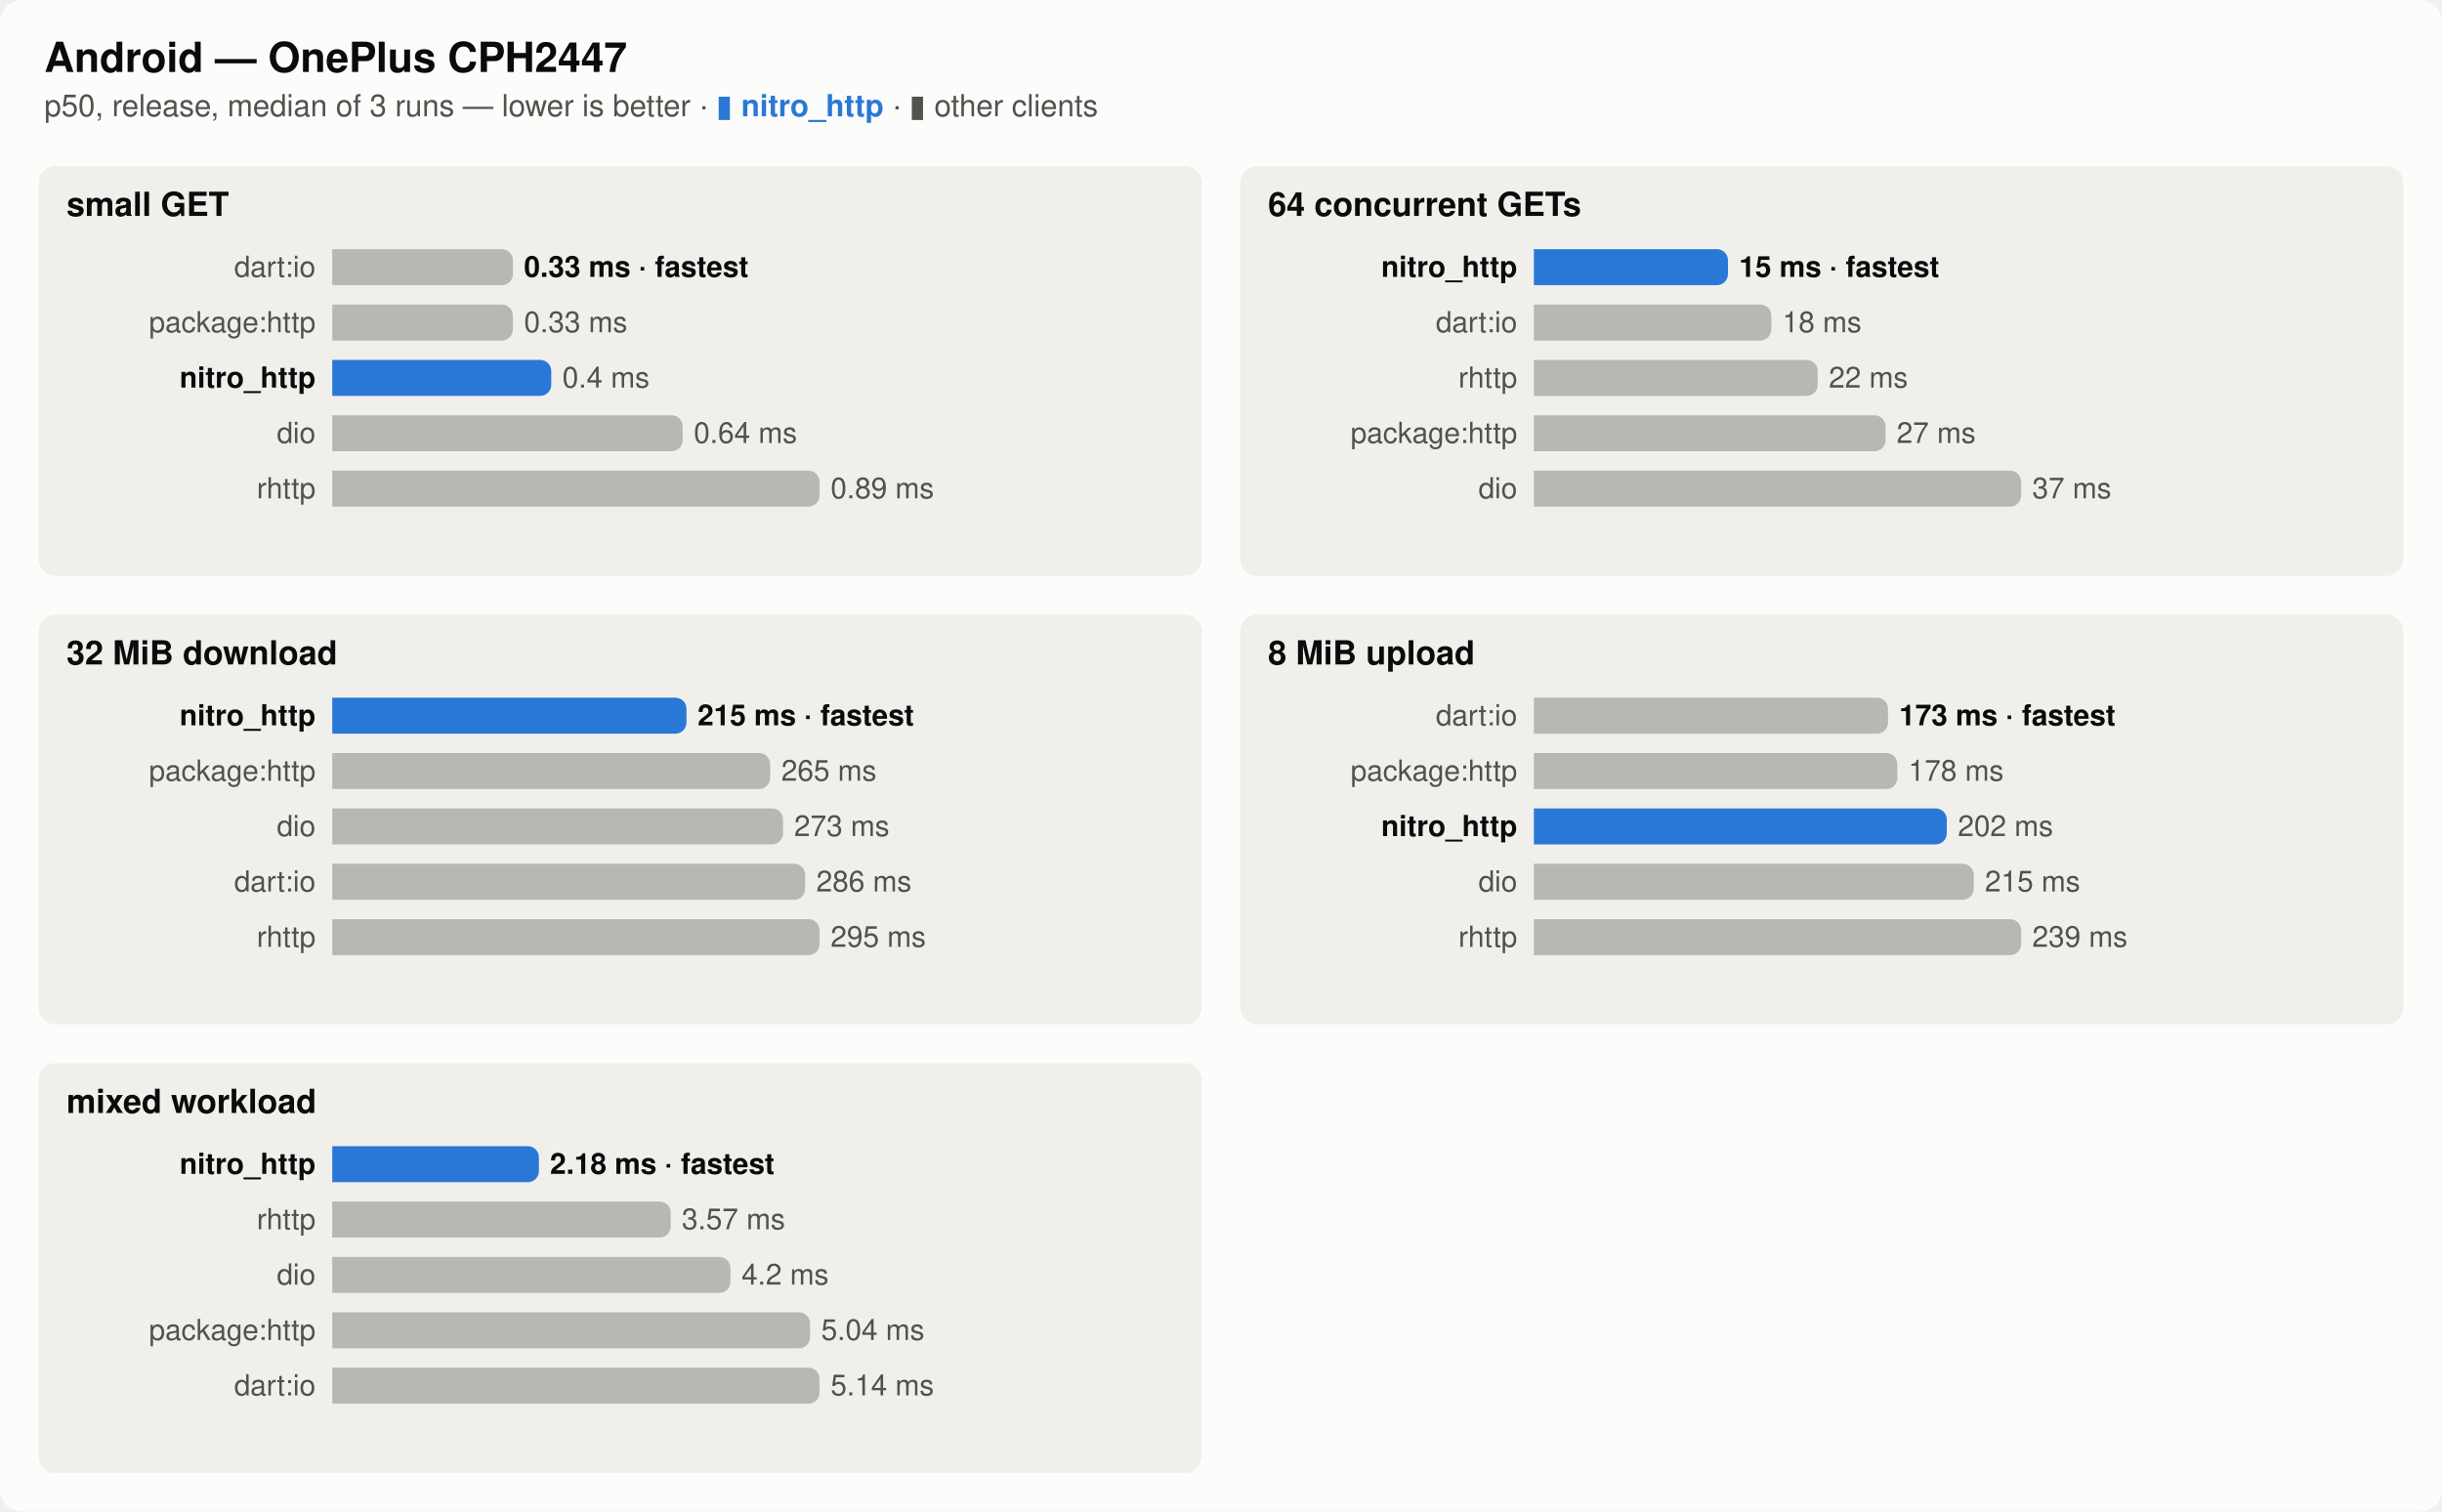
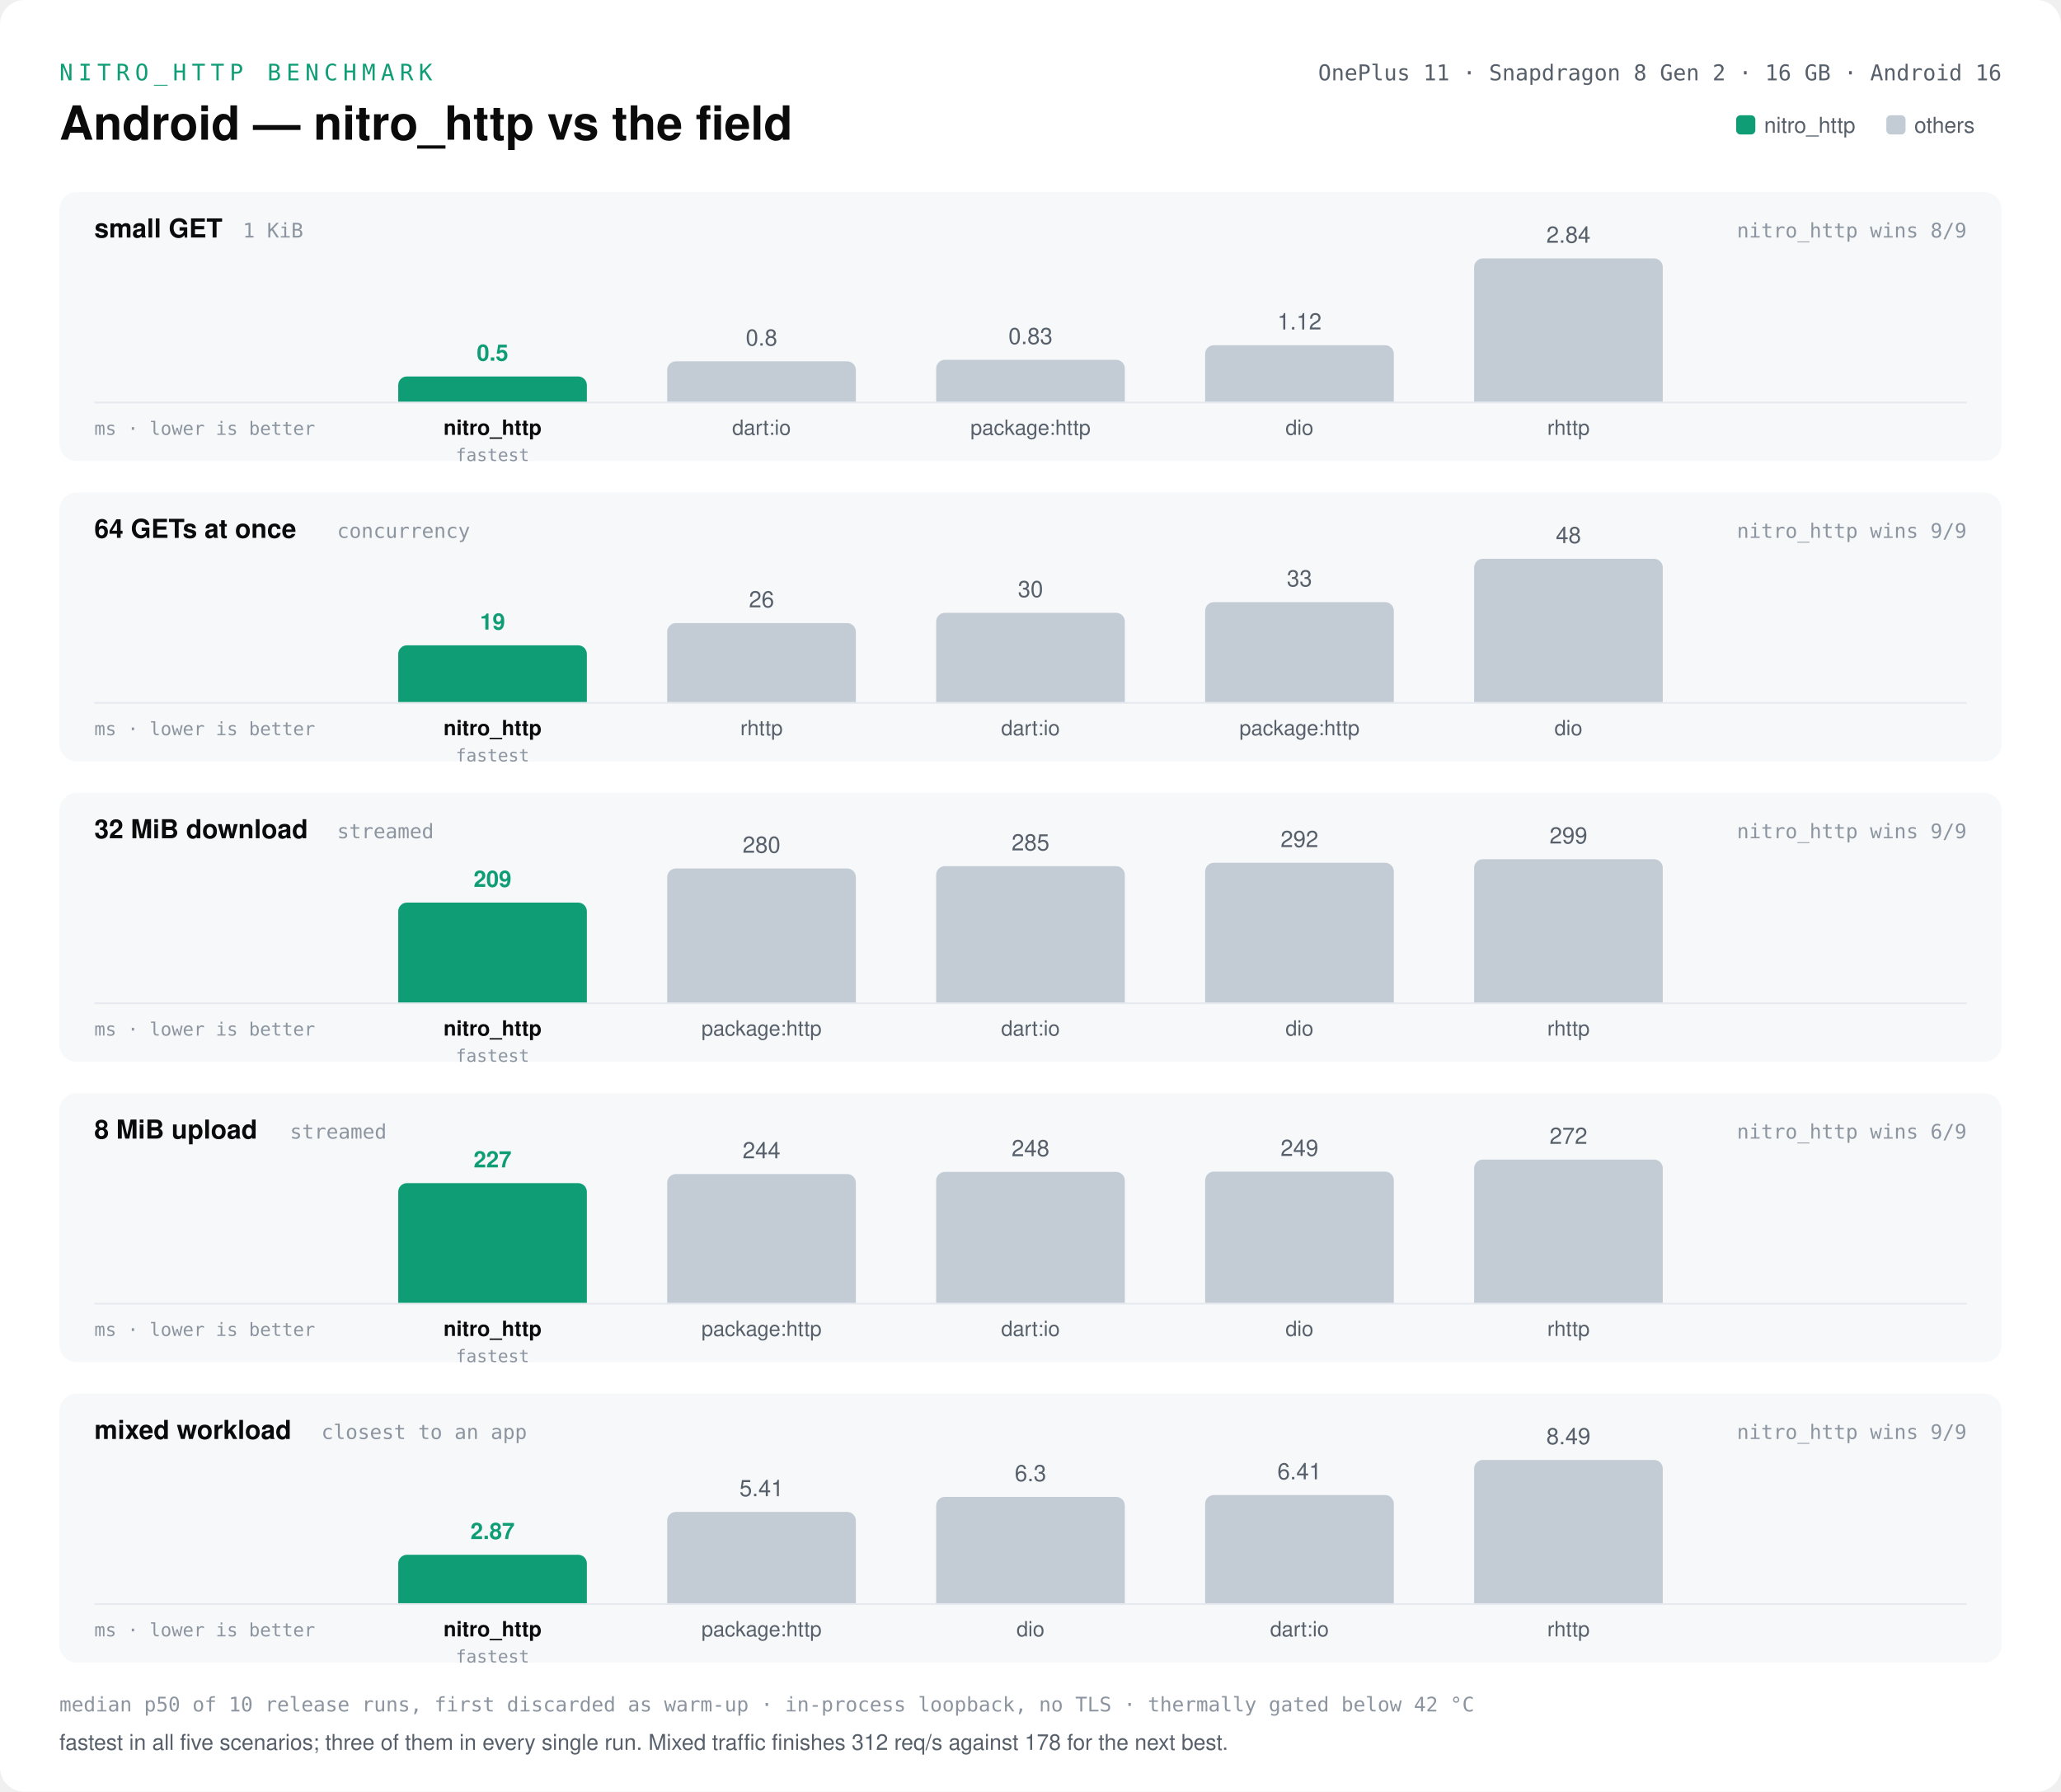
- <svg xmlns="http://www.w3.org/2000/svg" width="882" height="546" viewBox="0 0 882 546" font-family="-apple-system,Segoe UI,Helvetica,Arial,sans-serif">
-   <rect width="882" height="546" fill="#fcfcfb" rx="8" />
-   <text x="16" y="26" font-size="15" font-weight="600" fill="#0b0b0b">Android — OnePlus CPH2447</text>
-   <text x="16" y="42" font-size="11" fill="#52514e">p50, release, median of 3 runs — lower is better · <tspan fill="#2a78d6" font-weight="600">▮ nitro_http</tspan> · ▮ other clients</text>
-   <rect x="14" y="60" width="420" height="148" fill="#f0efec" rx="6" />
-   <text x="24" y="78" font-size="12" font-weight="600" fill="#0b0b0b">small GET</text>
-   <text x="114" y="100" font-size="10.5" text-anchor="end" fill="#52514e" font-weight="400">dart:io</text>
-   <path d="M120 90 h61.258 a4 4 0 0 1 4 4 v5 a4 4 0 0 1 -4 4 h-61.258 z" fill="#b8b7b2" />
-   <text x="189.258" y="100" font-size="10.5" fill="#0b0b0b" font-weight="600">0.33 ms · fastest</text>
-   <text x="114" y="120" font-size="10.5" text-anchor="end" fill="#52514e" font-weight="400">package:http</text>
-   <path d="M120 110 h61.258 a4 4 0 0 1 4 4 v5 a4 4 0 0 1 -4 4 h-61.258 z" fill="#b8b7b2" />
-   <text x="189.258" y="120" font-size="10.5" fill="#52514e" font-weight="400">0.33 ms</text>
-   <text x="114" y="140" font-size="10.5" text-anchor="end" fill="#0b0b0b" font-weight="600">nitro_http</text>
-   <path d="M120 130 h75.101 a4 4 0 0 1 4 4 v5 a4 4 0 0 1 -4 4 h-75.101 z" fill="#2a78d6" />
-   <text x="203.101" y="140" font-size="10.5" fill="#52514e" font-weight="400">0.4 ms</text>
-   <text x="114" y="160" font-size="10.5" text-anchor="end" fill="#52514e" font-weight="400">dio</text>
-   <path d="M120 150 h122.562 a4 4 0 0 1 4 4 v5 a4 4 0 0 1 -4 4 h-122.562 z" fill="#b8b7b2" />
-   <text x="250.562" y="160" font-size="10.5" fill="#52514e" font-weight="400">0.64 ms</text>
-   <text x="114" y="180" font-size="10.5" text-anchor="end" fill="#52514e" font-weight="400">rhttp</text>
-   <path d="M120 170 h172.0 a4 4 0 0 1 4 4 v5 a4 4 0 0 1 -4 4 h-172.0 z" fill="#b8b7b2" />
-   <text x="300.0" y="180" font-size="10.5" fill="#52514e" font-weight="400">0.89 ms</text>
-   <rect x="448" y="60" width="420" height="148" fill="#f0efec" rx="6" />
-   <text x="458" y="78" font-size="12" font-weight="600" fill="#0b0b0b">64 concurrent GETs</text>
-   <text x="548" y="100" font-size="10.5" text-anchor="end" fill="#0b0b0b" font-weight="600">nitro_http</text>
-   <path d="M554 90 h66.106 a4 4 0 0 1 4 4 v5 a4 4 0 0 1 -4 4 h-66.106 z" fill="#2a78d6" />
-   <text x="628.106" y="100" font-size="10.5" fill="#0b0b0b" font-weight="600">15 ms · fastest</text>
-   <text x="548" y="120" font-size="10.5" text-anchor="end" fill="#52514e" font-weight="400">dart:io</text>
-   <path d="M554 110 h81.769 a4 4 0 0 1 4 4 v5 a4 4 0 0 1 -4 4 h-81.769 z" fill="#b8b7b2" />
-   <text x="643.769" y="120" font-size="10.5" fill="#52514e" font-weight="400">18 ms</text>
-   <text x="548" y="140" font-size="10.5" text-anchor="end" fill="#52514e" font-weight="400">rhttp</text>
-   <path d="M554 130 h98.524 a4 4 0 0 1 4 4 v5 a4 4 0 0 1 -4 4 h-98.524 z" fill="#b8b7b2" />
-   <text x="660.524" y="140" font-size="10.5" fill="#52514e" font-weight="400">22 ms</text>
-   <text x="548" y="160" font-size="10.5" text-anchor="end" fill="#52514e" font-weight="400">package:http</text>
-   <path d="M554 150 h123.016 a4 4 0 0 1 4 4 v5 a4 4 0 0 1 -4 4 h-123.016 z" fill="#b8b7b2" />
-   <text x="685.016" y="160" font-size="10.5" fill="#52514e" font-weight="400">27 ms</text>
-   <text x="548" y="180" font-size="10.5" text-anchor="end" fill="#52514e" font-weight="400">dio</text>
-   <path d="M554 170 h172.0 a4 4 0 0 1 4 4 v5 a4 4 0 0 1 -4 4 h-172.0 z" fill="#b8b7b2" />
-   <text x="734.0" y="180" font-size="10.5" fill="#52514e" font-weight="400">37 ms</text>
-   <rect x="14" y="222" width="420" height="148" fill="#f0efec" rx="6" />
-   <text x="24" y="240" font-size="12" font-weight="600" fill="#0b0b0b">32 MiB download</text>
-   <text x="114" y="262" font-size="10.5" text-anchor="end" fill="#0b0b0b" font-weight="600">nitro_http</text>
-   <path d="M120 252 h123.943 a4 4 0 0 1 4 4 v5 a4 4 0 0 1 -4 4 h-123.943 z" fill="#2a78d6" />
-   <text x="251.943" y="262" font-size="10.5" fill="#0b0b0b" font-weight="600">215 ms · fastest</text>
-   <text x="114" y="282" font-size="10.5" text-anchor="end" fill="#52514e" font-weight="400">package:http</text>
-   <path d="M120 272 h154.174 a4 4 0 0 1 4 4 v5 a4 4 0 0 1 -4 4 h-154.174 z" fill="#b8b7b2" />
-   <text x="282.174" y="282" font-size="10.5" fill="#52514e" font-weight="400">265 ms</text>
-   <text x="114" y="302" font-size="10.5" text-anchor="end" fill="#52514e" font-weight="400">dio</text>
-   <path d="M120 292 h158.826 a4 4 0 0 1 4 4 v5 a4 4 0 0 1 -4 4 h-158.826 z" fill="#b8b7b2" />
-   <text x="286.826" y="302" font-size="10.5" fill="#52514e" font-weight="400">273 ms</text>
-   <text x="114" y="322" font-size="10.5" text-anchor="end" fill="#52514e" font-weight="400">dart:io</text>
-   <path d="M120 312 h166.817 a4 4 0 0 1 4 4 v5 a4 4 0 0 1 -4 4 h-166.817 z" fill="#b8b7b2" />
-   <text x="294.817" y="322" font-size="10.5" fill="#52514e" font-weight="400">286 ms</text>
-   <text x="114" y="342" font-size="10.5" text-anchor="end" fill="#52514e" font-weight="400">rhttp</text>
-   <path d="M120 332 h172.0 a4 4 0 0 1 4 4 v5 a4 4 0 0 1 -4 4 h-172.0 z" fill="#b8b7b2" />
-   <text x="300.0" y="342" font-size="10.5" fill="#52514e" font-weight="400">295 ms</text>
-   <rect x="448" y="222" width="420" height="148" fill="#f0efec" rx="6" />
-   <text x="458" y="240" font-size="12" font-weight="600" fill="#0b0b0b">8 MiB upload</text>
-   <text x="548" y="262" font-size="10.5" text-anchor="end" fill="#52514e" font-weight="400">dart:io</text>
-   <path d="M554 252 h123.91 a4 4 0 0 1 4 4 v5 a4 4 0 0 1 -4 4 h-123.91 z" fill="#b8b7b2" />
-   <text x="685.91" y="262" font-size="10.5" fill="#0b0b0b" font-weight="600">173 ms · fastest</text>
-   <text x="548" y="282" font-size="10.5" text-anchor="end" fill="#52514e" font-weight="400">package:http</text>
-   <path d="M554 272 h127.279 a4 4 0 0 1 4 4 v5 a4 4 0 0 1 -4 4 h-127.279 z" fill="#b8b7b2" />
-   <text x="689.279" y="282" font-size="10.5" fill="#52514e" font-weight="400">178 ms</text>
-   <text x="548" y="302" font-size="10.5" text-anchor="end" fill="#0b0b0b" font-weight="600">nitro_http</text>
-   <path d="M554 292 h145.138 a4 4 0 0 1 4 4 v5 a4 4 0 0 1 -4 4 h-145.138 z" fill="#2a78d6" />
-   <text x="707.138" y="302" font-size="10.5" fill="#52514e" font-weight="400">202 ms</text>
-   <text x="548" y="322" font-size="10.5" text-anchor="end" fill="#52514e" font-weight="400">dio</text>
-   <path d="M554 312 h154.893 a4 4 0 0 1 4 4 v5 a4 4 0 0 1 -4 4 h-154.893 z" fill="#b8b7b2" />
-   <text x="716.893" y="322" font-size="10.5" fill="#52514e" font-weight="400">215 ms</text>
-   <text x="548" y="342" font-size="10.5" text-anchor="end" fill="#52514e" font-weight="400">rhttp</text>
-   <path d="M554 332 h172.0 a4 4 0 0 1 4 4 v5 a4 4 0 0 1 -4 4 h-172.0 z" fill="#b8b7b2" />
-   <text x="734.0" y="342" font-size="10.5" fill="#52514e" font-weight="400">239 ms</text>
-   <rect x="14" y="384" width="420" height="148" fill="#f0efec" rx="6" />
-   <text x="24" y="402" font-size="12" font-weight="600" fill="#0b0b0b">mixed workload</text>
-   <text x="114" y="424" font-size="10.5" text-anchor="end" fill="#0b0b0b" font-weight="600">nitro_http</text>
-   <path d="M120 414 h70.646 a4 4 0 0 1 4 4 v5 a4 4 0 0 1 -4 4 h-70.646 z" fill="#2a78d6" />
-   <text x="198.646" y="424" font-size="10.5" fill="#0b0b0b" font-weight="600">2.18 ms · fastest</text>
-   <text x="114" y="444" font-size="10.5" text-anchor="end" fill="#52514e" font-weight="400">rhttp</text>
-   <path d="M120 434 h118.241 a4 4 0 0 1 4 4 v5 a4 4 0 0 1 -4 4 h-118.241 z" fill="#b8b7b2" />
-   <text x="246.241" y="444" font-size="10.5" fill="#52514e" font-weight="400">3.57 ms</text>
-   <text x="114" y="464" font-size="10.5" text-anchor="end" fill="#52514e" font-weight="400">dio</text>
-   <path d="M120 454 h139.813 a4 4 0 0 1 4 4 v5 a4 4 0 0 1 -4 4 h-139.813 z" fill="#b8b7b2" />
-   <text x="267.813" y="464" font-size="10.5" fill="#52514e" font-weight="400">4.2 ms</text>
-   <text x="114" y="484" font-size="10.5" text-anchor="end" fill="#52514e" font-weight="400">package:http</text>
-   <path d="M120 474 h168.576 a4 4 0 0 1 4 4 v5 a4 4 0 0 1 -4 4 h-168.576 z" fill="#b8b7b2" />
-   <text x="296.576" y="484" font-size="10.5" fill="#52514e" font-weight="400">5.04 ms</text>
-   <text x="114" y="504" font-size="10.5" text-anchor="end" fill="#52514e" font-weight="400">dart:io</text>
-   <path d="M120 494 h172.0 a4 4 0 0 1 4 4 v5 a4 4 0 0 1 -4 4 h-172.0 z" fill="#b8b7b2" />
-   <text x="300.0" y="504" font-size="10.5" fill="#52514e" font-weight="400">5.14 ms</text>
+ <svg xmlns="http://www.w3.org/2000/svg" width="1180" height="1026" viewBox="0 0 1180 1026" font-family="-apple-system,Segoe UI,Helvetica,Arial,sans-serif">
+   <rect width="1180" height="1026" fill="#ffffff" rx="14" />
+   <text x="34" y="46" font-family="ui-monospace,SFMono-Regular,Menlo,monospace" font-size="13" letter-spacing="3" fill="#0f9d76">NITRO_HTTP BENCHMARK</text>
+   <text x="34" y="80" font-size="27" font-weight="700" fill="#0b0b0b">Android — nitro_http vs the field</text>
+   <text x="1146" y="46" font-family="ui-monospace,SFMono-Regular,Menlo,monospace" font-size="12.5" text-anchor="end" fill="#57606a">OnePlus 11 · Snapdragon 8 Gen 2 · 16 GB · Android 16</text>
+   <rect x="994" y="66" width="11" height="11" rx="2.5" fill="#0f9d76" />
+   <text x="1010" y="76" font-size="12.5" fill="#57606a">nitro_http</text>
+   <rect x="1080" y="66" width="11" height="11" rx="2.5" fill="#c3cbd5" />
+   <text x="1096" y="76" font-size="12.5" fill="#57606a">others</text>
+   <rect x="34" y="110" width="1112" height="154" fill="#f6f8fa" rx="10" />
+   <text x="54" y="136" font-size="15" font-weight="600" fill="#0b0b0b">small GET</text>
+   <text x="139" y="136" font-family="ui-monospace,SFMono-Regular,Menlo,monospace" font-size="11.5" fill="#8c959f">1 KiB</text>
+   <text x="1126" y="136" font-family="ui-monospace,SFMono-Regular,Menlo,monospace" font-size="11.5" text-anchor="end" fill="#8c959f">nitro_http wins 8/9</text>
+   <line x1="54" y1="230.5" x2="1126" y2="230.5" stroke="#e6eaef" stroke-width="1" />
+   <path d="M228.0 230 v-9.437 a5 5 0 0 1 5 -5 h98 a5 5 0 0 1 5 5 v9.437 z" fill="#0f9d76" />
+   <text x="282.0" y="206.563" font-size="13" text-anchor="middle" font-weight="700" fill="#0f9d76">0.5</text>
+   <text x="282.0" y="249" font-size="12" text-anchor="middle" font-weight="700" fill="#0b0b0b">nitro_http</text>
+   <text x="282.0" y="264" font-family="ui-monospace,SFMono-Regular,Menlo,monospace" font-size="10" text-anchor="middle" fill="#8c959f">fastest</text>
+   <path d="M382.0 230 v-18.099 a5 5 0 0 1 5 -5 h98 a5 5 0 0 1 5 5 v18.099 z" fill="#c3cbd5" />
+   <text x="436.0" y="197.901" font-size="13" text-anchor="middle" font-weight="500" fill="#57606a">0.8</text>
+   <text x="436.0" y="249" font-size="12" text-anchor="middle" font-weight="400" fill="#57606a">dart:io</text>
+   <path d="M536.0 230 v-18.965 a5 5 0 0 1 5 -5 h98 a5 5 0 0 1 5 5 v18.965 z" fill="#c3cbd5" />
+   <text x="590.0" y="197.035" font-size="13" text-anchor="middle" font-weight="500" fill="#57606a">0.83</text>
+   <text x="590.0" y="249" font-size="12" text-anchor="middle" font-weight="400" fill="#57606a">package:http</text>
+   <path d="M690.0 230 v-27.338 a5 5 0 0 1 5 -5 h98 a5 5 0 0 1 5 5 v27.338 z" fill="#c3cbd5" />
+   <text x="744.0" y="188.662" font-size="13" text-anchor="middle" font-weight="500" fill="#57606a">1.12</text>
+   <text x="744.0" y="249" font-size="12" text-anchor="middle" font-weight="400" fill="#57606a">dio</text>
+   <path d="M844.0 230 v-77.0 a5 5 0 0 1 5 -5 h98 a5 5 0 0 1 5 5 v77.0 z" fill="#c3cbd5" />
+   <text x="898.0" y="139.0" font-size="13" text-anchor="middle" font-weight="500" fill="#57606a">2.84</text>
+   <text x="898.0" y="249" font-size="12" text-anchor="middle" font-weight="400" fill="#57606a">rhttp</text>
+   <text x="54" y="249" font-family="ui-monospace,SFMono-Regular,Menlo,monospace" font-size="10.5" fill="#8c959f">ms · lower is better</text>
+   <rect x="34" y="282" width="1112" height="154" fill="#f6f8fa" rx="10" />
+   <text x="54" y="308" font-size="15" font-weight="600" fill="#0b0b0b">64 GETs at once</text>
+   <text x="193" y="308" font-family="ui-monospace,SFMono-Regular,Menlo,monospace" font-size="11.5" fill="#8c959f">concurrency</text>
+   <text x="1126" y="308" font-family="ui-monospace,SFMono-Regular,Menlo,monospace" font-size="11.5" text-anchor="end" fill="#8c959f">nitro_http wins 9/9</text>
+   <line x1="54" y1="402.5" x2="1126" y2="402.5" stroke="#e6eaef" stroke-width="1" />
+   <path d="M228.0 402 v-27.484 a5 5 0 0 1 5 -5 h98 a5 5 0 0 1 5 5 v27.484 z" fill="#0f9d76" />
+   <text x="282.0" y="360.516" font-size="13" text-anchor="middle" font-weight="700" fill="#0f9d76">19</text>
+   <text x="282.0" y="421" font-size="12" text-anchor="middle" font-weight="700" fill="#0b0b0b">nitro_http</text>
+   <text x="282.0" y="436" font-family="ui-monospace,SFMono-Regular,Menlo,monospace" font-size="10" text-anchor="middle" fill="#8c959f">fastest</text>
+   <path d="M382.0 402 v-40.211 a5 5 0 0 1 5 -5 h98 a5 5 0 0 1 5 5 v40.211 z" fill="#c3cbd5" />
+   <text x="436.0" y="347.789" font-size="13" text-anchor="middle" font-weight="500" fill="#57606a">26</text>
+   <text x="436.0" y="421" font-size="12" text-anchor="middle" font-weight="400" fill="#57606a">rhttp</text>
+   <path d="M536.0 402 v-46.093 a5 5 0 0 1 5 -5 h98 a5 5 0 0 1 5 5 v46.093 z" fill="#c3cbd5" />
+   <text x="590.0" y="341.907" font-size="13" text-anchor="middle" font-weight="500" fill="#57606a">30</text>
+   <text x="590.0" y="421" font-size="12" text-anchor="middle" font-weight="400" fill="#57606a">dart:io</text>
+   <path d="M690.0 402 v-52.216 a5 5 0 0 1 5 -5 h98 a5 5 0 0 1 5 5 v52.216 z" fill="#c3cbd5" />
+   <text x="744.0" y="335.784" font-size="13" text-anchor="middle" font-weight="500" fill="#57606a">33</text>
+   <text x="744.0" y="421" font-size="12" text-anchor="middle" font-weight="400" fill="#57606a">package:http</text>
+   <path d="M844.0 402 v-77.0 a5 5 0 0 1 5 -5 h98 a5 5 0 0 1 5 5 v77.0 z" fill="#c3cbd5" />
+   <text x="898.0" y="311.0" font-size="13" text-anchor="middle" font-weight="500" fill="#57606a">48</text>
+   <text x="898.0" y="421" font-size="12" text-anchor="middle" font-weight="400" fill="#57606a">dio</text>
+   <text x="54" y="421" font-family="ui-monospace,SFMono-Regular,Menlo,monospace" font-size="10.5" fill="#8c959f">ms · lower is better</text>
+   <rect x="34" y="454" width="1112" height="154" fill="#f6f8fa" rx="10" />
+   <text x="54" y="480" font-size="15" font-weight="600" fill="#0b0b0b">32 MiB download</text>
+   <text x="193" y="480" font-family="ui-monospace,SFMono-Regular,Menlo,monospace" font-size="11.5" fill="#8c959f">streamed</text>
+   <text x="1126" y="480" font-family="ui-monospace,SFMono-Regular,Menlo,monospace" font-size="11.5" text-anchor="end" fill="#8c959f">nitro_http wins 9/9</text>
+   <line x1="54" y1="574.5" x2="1126" y2="574.5" stroke="#e6eaef" stroke-width="1" />
+   <path d="M228.0 574 v-52.156 a5 5 0 0 1 5 -5 h98 a5 5 0 0 1 5 5 v52.156 z" fill="#0f9d76" />
+   <text x="282.0" y="507.844" font-size="13" text-anchor="middle" font-weight="700" fill="#0f9d76">209</text>
+   <text x="282.0" y="593" font-size="12" text-anchor="middle" font-weight="700" fill="#0b0b0b">nitro_http</text>
+   <text x="282.0" y="608" font-family="ui-monospace,SFMono-Regular,Menlo,monospace" font-size="10" text-anchor="middle" fill="#8c959f">fastest</text>
+   <path d="M382.0 574 v-71.704 a5 5 0 0 1 5 -5 h98 a5 5 0 0 1 5 5 v71.704 z" fill="#c3cbd5" />
+   <text x="436.0" y="488.296" font-size="13" text-anchor="middle" font-weight="500" fill="#57606a">280</text>
+   <text x="436.0" y="593" font-size="12" text-anchor="middle" font-weight="400" fill="#57606a">package:http</text>
+   <path d="M536.0 574 v-73.031 a5 5 0 0 1 5 -5 h98 a5 5 0 0 1 5 5 v73.031 z" fill="#c3cbd5" />
+   <text x="590.0" y="486.969" font-size="13" text-anchor="middle" font-weight="500" fill="#57606a">285</text>
+   <text x="590.0" y="593" font-size="12" text-anchor="middle" font-weight="400" fill="#57606a">dart:io</text>
+   <path d="M690.0 574 v-74.955 a5 5 0 0 1 5 -5 h98 a5 5 0 0 1 5 5 v74.955 z" fill="#c3cbd5" />
+   <text x="744.0" y="485.045" font-size="13" text-anchor="middle" font-weight="500" fill="#57606a">292</text>
+   <text x="744.0" y="593" font-size="12" text-anchor="middle" font-weight="400" fill="#57606a">dio</text>
+   <path d="M844.0 574 v-77.0 a5 5 0 0 1 5 -5 h98 a5 5 0 0 1 5 5 v77.0 z" fill="#c3cbd5" />
+   <text x="898.0" y="483.0" font-size="13" text-anchor="middle" font-weight="500" fill="#57606a">299</text>
+   <text x="898.0" y="593" font-size="12" text-anchor="middle" font-weight="400" fill="#57606a">rhttp</text>
+   <text x="54" y="593" font-family="ui-monospace,SFMono-Regular,Menlo,monospace" font-size="10.5" fill="#8c959f">ms · lower is better</text>
+   <rect x="34" y="626" width="1112" height="154" fill="#f6f8fa" rx="10" />
+   <text x="54" y="652" font-size="15" font-weight="600" fill="#0b0b0b">8 MiB upload</text>
+   <text x="166" y="652" font-family="ui-monospace,SFMono-Regular,Menlo,monospace" font-size="11.5" fill="#8c959f">streamed</text>
+   <text x="1126" y="652" font-family="ui-monospace,SFMono-Regular,Menlo,monospace" font-size="11.5" text-anchor="end" fill="#8c959f">nitro_http wins 6/9</text>
+   <line x1="54" y1="746.5" x2="1126" y2="746.5" stroke="#e6eaef" stroke-width="1" />
+   <path d="M228.0 746 v-63.522 a5 5 0 0 1 5 -5 h98 a5 5 0 0 1 5 5 v63.522 z" fill="#0f9d76" />
+   <text x="282.0" y="668.478" font-size="13" text-anchor="middle" font-weight="700" fill="#0f9d76">227</text>
+   <text x="282.0" y="765" font-size="12" text-anchor="middle" font-weight="700" fill="#0b0b0b">nitro_http</text>
+   <text x="282.0" y="780" font-family="ui-monospace,SFMono-Regular,Menlo,monospace" font-size="10" text-anchor="middle" fill="#8c959f">fastest</text>
+   <path d="M382.0 746 v-68.729 a5 5 0 0 1 5 -5 h98 a5 5 0 0 1 5 5 v68.729 z" fill="#c3cbd5" />
+   <text x="436.0" y="663.271" font-size="13" text-anchor="middle" font-weight="500" fill="#57606a">244</text>
+   <text x="436.0" y="765" font-size="12" text-anchor="middle" font-weight="400" fill="#57606a">package:http</text>
+   <path d="M536.0 746 v-69.938 a5 5 0 0 1 5 -5 h98 a5 5 0 0 1 5 5 v69.938 z" fill="#c3cbd5" />
+   <text x="590.0" y="662.062" font-size="13" text-anchor="middle" font-weight="500" fill="#57606a">248</text>
+   <text x="590.0" y="765" font-size="12" text-anchor="middle" font-weight="400" fill="#57606a">dart:io</text>
+   <path d="M690.0 746 v-70.095 a5 5 0 0 1 5 -5 h98 a5 5 0 0 1 5 5 v70.095 z" fill="#c3cbd5" />
+   <text x="744.0" y="661.905" font-size="13" text-anchor="middle" font-weight="500" fill="#57606a">249</text>
+   <text x="744.0" y="765" font-size="12" text-anchor="middle" font-weight="400" fill="#57606a">dio</text>
+   <path d="M844.0 746 v-77.0 a5 5 0 0 1 5 -5 h98 a5 5 0 0 1 5 5 v77.0 z" fill="#c3cbd5" />
+   <text x="898.0" y="655.0" font-size="13" text-anchor="middle" font-weight="500" fill="#57606a">272</text>
+   <text x="898.0" y="765" font-size="12" text-anchor="middle" font-weight="400" fill="#57606a">rhttp</text>
+   <text x="54" y="765" font-family="ui-monospace,SFMono-Regular,Menlo,monospace" font-size="10.5" fill="#8c959f">ms · lower is better</text>
+   <rect x="34" y="798" width="1112" height="154" fill="#f6f8fa" rx="10" />
+   <text x="54" y="824" font-size="15" font-weight="600" fill="#0b0b0b">mixed workload</text>
+   <text x="184" y="824" font-family="ui-monospace,SFMono-Regular,Menlo,monospace" font-size="11.5" fill="#8c959f">closest to an app</text>
+   <text x="1126" y="824" font-family="ui-monospace,SFMono-Regular,Menlo,monospace" font-size="11.5" text-anchor="end" fill="#8c959f">nitro_http wins 9/9</text>
+   <line x1="54" y1="918.5" x2="1126" y2="918.5" stroke="#e6eaef" stroke-width="1" />
+   <path d="M228.0 918 v-22.72 a5 5 0 0 1 5 -5 h98 a5 5 0 0 1 5 5 v22.72 z" fill="#0f9d76" />
+   <text x="282.0" y="881.28" font-size="13" text-anchor="middle" font-weight="700" fill="#0f9d76">2.87</text>
+   <text x="282.0" y="937" font-size="12" text-anchor="middle" font-weight="700" fill="#0b0b0b">nitro_http</text>
+   <text x="282.0" y="952" font-family="ui-monospace,SFMono-Regular,Menlo,monospace" font-size="10" text-anchor="middle" fill="#8c959f">fastest</text>
+   <path d="M382.0 918 v-47.252 a5 5 0 0 1 5 -5 h98 a5 5 0 0 1 5 5 v47.252 z" fill="#c3cbd5" />
+   <text x="436.0" y="856.748" font-size="13" text-anchor="middle" font-weight="500" fill="#57606a">5.41</text>
+   <text x="436.0" y="937" font-size="12" text-anchor="middle" font-weight="400" fill="#57606a">package:http</text>
+   <path d="M536.0 918 v-55.848 a5 5 0 0 1 5 -5 h98 a5 5 0 0 1 5 5 v55.848 z" fill="#c3cbd5" />
+   <text x="590.0" y="848.152" font-size="13" text-anchor="middle" font-weight="500" fill="#57606a">6.3</text>
+   <text x="590.0" y="937" font-size="12" text-anchor="middle" font-weight="400" fill="#57606a">dio</text>
+   <path d="M690.0 918 v-56.91 a5 5 0 0 1 5 -5 h98 a5 5 0 0 1 5 5 v56.91 z" fill="#c3cbd5" />
+   <text x="744.0" y="847.09" font-size="13" text-anchor="middle" font-weight="500" fill="#57606a">6.41</text>
+   <text x="744.0" y="937" font-size="12" text-anchor="middle" font-weight="400" fill="#57606a">dart:io</text>
+   <path d="M844.0 918 v-77.0 a5 5 0 0 1 5 -5 h98 a5 5 0 0 1 5 5 v77.0 z" fill="#c3cbd5" />
+   <text x="898.0" y="827.0" font-size="13" text-anchor="middle" font-weight="500" fill="#57606a">8.49</text>
+   <text x="898.0" y="937" font-size="12" text-anchor="middle" font-weight="400" fill="#57606a">rhttp</text>
+   <text x="54" y="937" font-family="ui-monospace,SFMono-Regular,Menlo,monospace" font-size="10.5" fill="#8c959f">ms · lower is better</text>
+   <text x="34" y="980" font-family="ui-monospace,SFMono-Regular,Menlo,monospace" font-size="11.5" fill="#8c959f">median p50 of 10 release runs, first discarded as warm-up · in-process loopback, no TLS · thermally gated below 42 °C</text>
+   <text x="34" y="1002" font-size="12.5" fill="#57606a">fastest in all five scenarios; three of them in every single run. Mixed traffic finishes 312 req/s against 178 for the next best.</text>
</svg>
